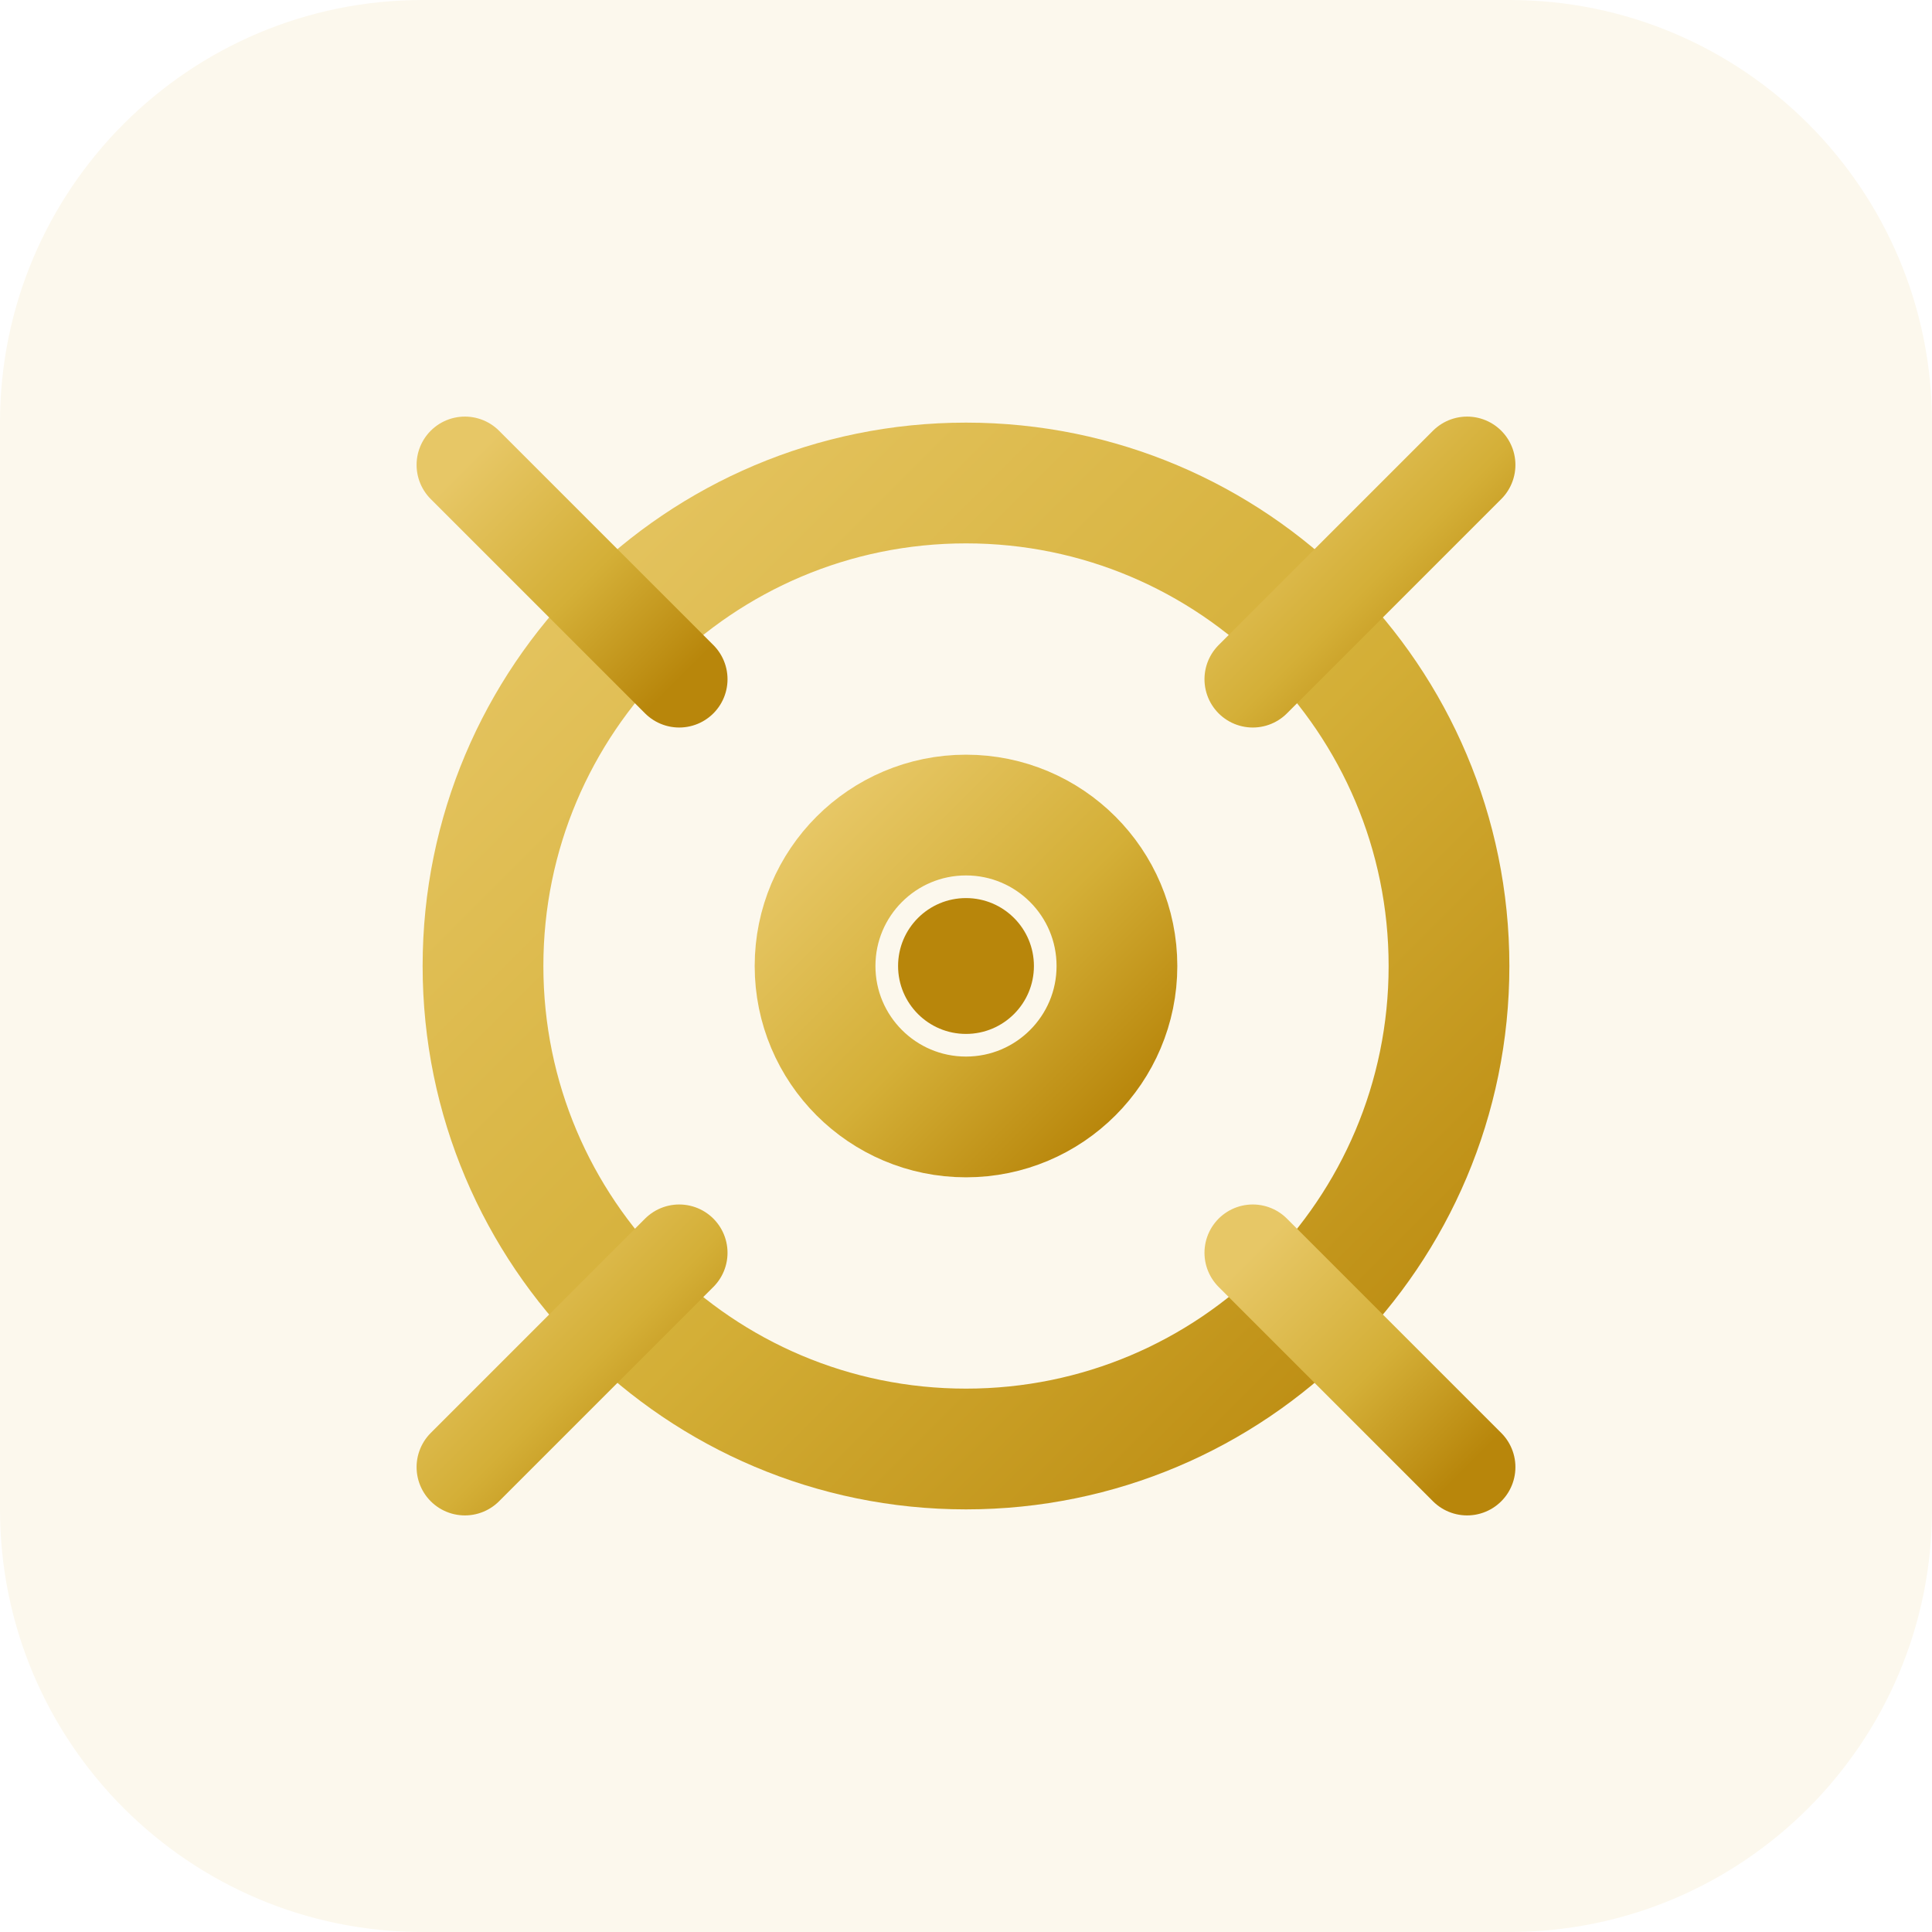
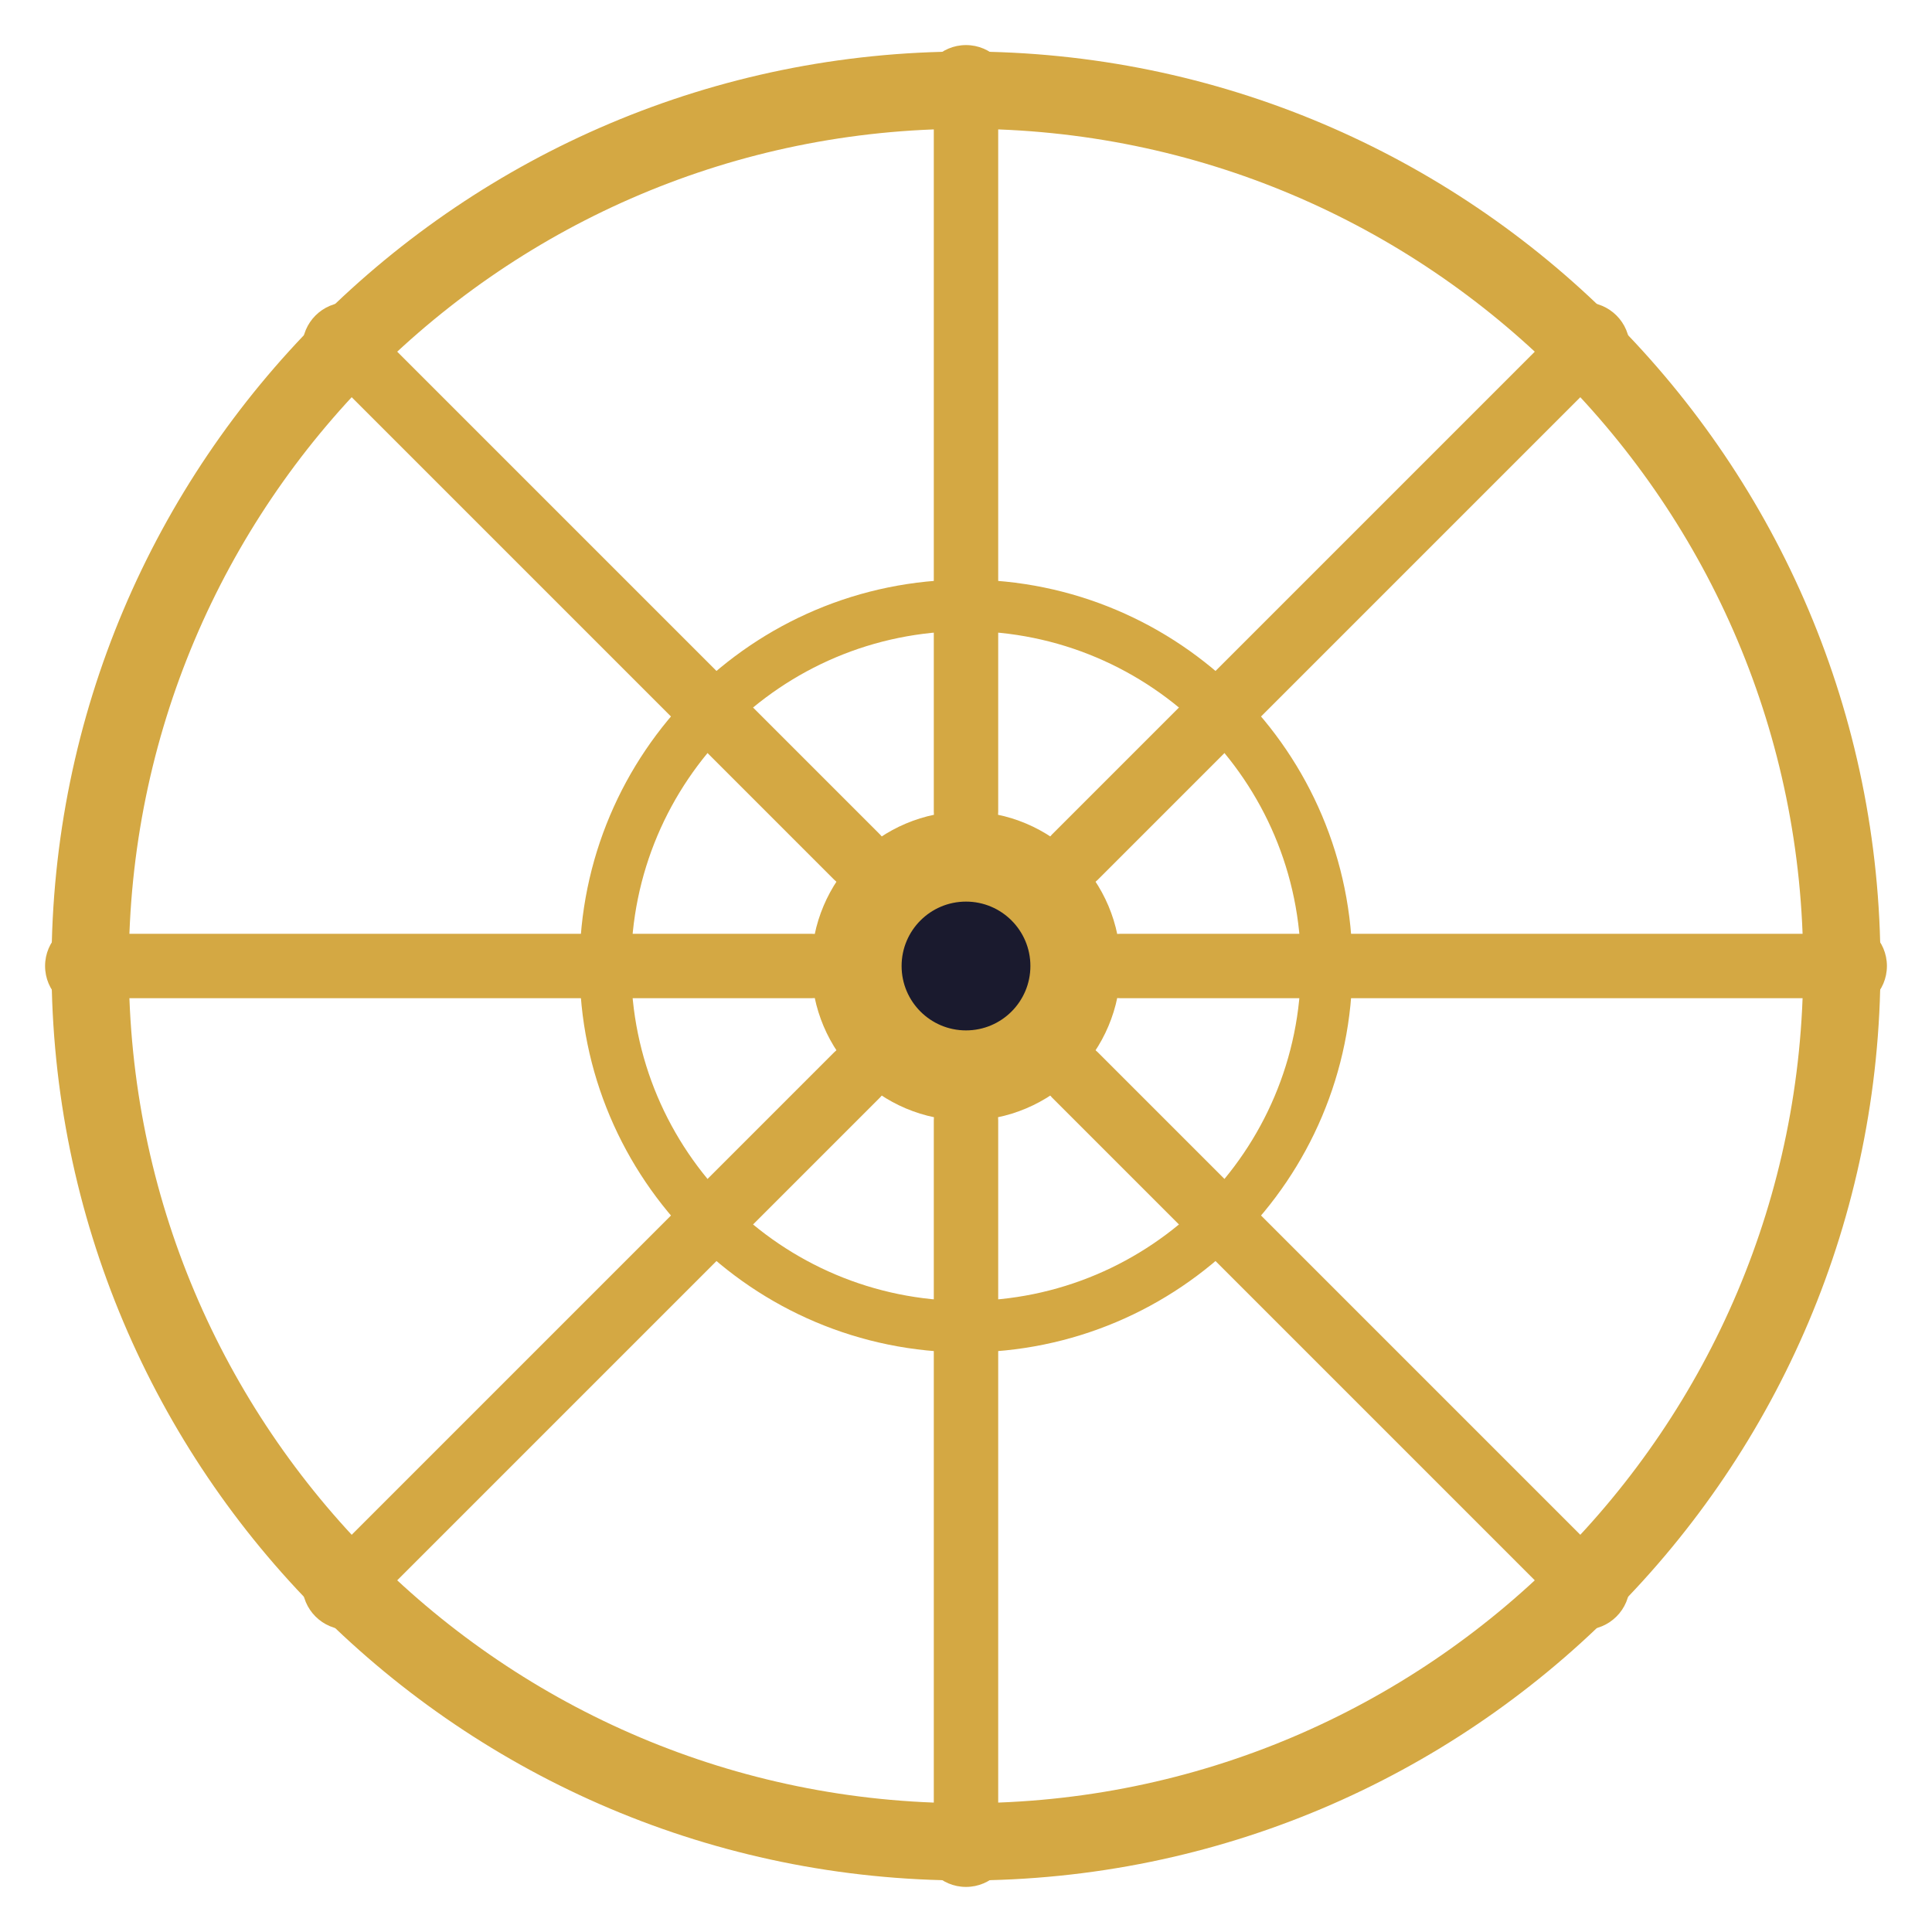
- <svg xmlns="http://www.w3.org/2000/svg" viewBox="0 0 64 64" role="img" aria-label="Chanh Dao">
+ <svg xmlns="http://www.w3.org/2000/svg" viewBox="0 0 150 150" width="150" height="150">
  <defs>
-     <linearGradient id="gold" x1="0" y1="0" x2="1" y2="1">
-       <stop offset="0%" stop-color="#E7C766" />
-       <stop offset="55%" stop-color="#D4AF37" />
-       <stop offset="100%" stop-color="#B8860B" />
-     </linearGradient>
+     <style>
+       .wheel { fill: none; stroke: #D4A843; }
+       .filled { fill: #D4A843; stroke: none; }
+     </style>
  </defs>
-   <rect width="64" height="64" rx="14" fill="#FCF8ED" />
-   <circle cx="32" cy="32" r="16" fill="none" stroke="url(#gold)" stroke-width="4" />
-   <circle cx="32" cy="32" r="5" fill="none" stroke="url(#gold)" stroke-width="4" />
-   <circle cx="32" cy="32" r="2.25" fill="#B8860B" />
-   <g stroke="url(#gold)" stroke-width="3.2" stroke-linecap="round">
-     <path d="M32 8.5v10" />
-     <path d="M32 45.5v10" />
-     <path d="M8.5 32h10" />
-     <path d="M45.5 32h10" />
-     <path d="M15.4 15.4l7.1 7.1" />
-     <path d="M41.5 41.5l7.1 7.1" />
-     <path d="M48.6 15.4l-7.1 7.1" />
-     <path d="M22.5 41.5l-7.1 7.1" />
-   </g>
+   <circle cx="75" cy="75" r="68" class="wheel" stroke-width="6" />
+   <circle cx="75" cy="75" r="28" class="wheel" stroke-width="4" />
+   <line x1="75" y1="63" x2="75" y2="7" class="wheel" stroke-width="5" stroke-linecap="round" />
+   <line x1="83.49" y1="66.51" x2="123.03" y2="26.97" class="wheel" stroke-width="5" stroke-linecap="round" />
+   <line x1="87" y1="75" x2="143" y2="75" class="wheel" stroke-width="5" stroke-linecap="round" />
+   <line x1="83.49" y1="83.49" x2="123.03" y2="123.03" class="wheel" stroke-width="5" stroke-linecap="round" />
+   <line x1="75" y1="87" x2="75" y2="143" class="wheel" stroke-width="5" stroke-linecap="round" />
+   <line x1="66.51" y1="83.49" x2="26.97" y2="123.03" class="wheel" stroke-width="5" stroke-linecap="round" />
+   <line x1="63" y1="75" x2="7" y2="75" class="wheel" stroke-width="5" stroke-linecap="round" />
+   <line x1="66.51" y1="66.51" x2="26.97" y2="26.97" class="wheel" stroke-width="5" stroke-linecap="round" />
+   <circle cx="75" cy="75" r="12" class="filled" />
+   <circle cx="75" cy="75" r="5" fill="#1a1a2e" stroke="none" />
+   <circle cx="75" cy="7" r="3.5" class="filled" />
+   <circle cx="123.03" cy="26.97" r="3.5" class="filled" />
+   <circle cx="143" cy="75" r="3.5" class="filled" />
+   <circle cx="123.03" cy="123.03" r="3.5" class="filled" />
+   <circle cx="75" cy="143" r="3.5" class="filled" />
+   <circle cx="26.97" cy="123.03" r="3.5" class="filled" />
+   <circle cx="7" cy="75" r="3.5" class="filled" />
+   <circle cx="26.97" cy="26.97" r="3.5" class="filled" />
</svg>
